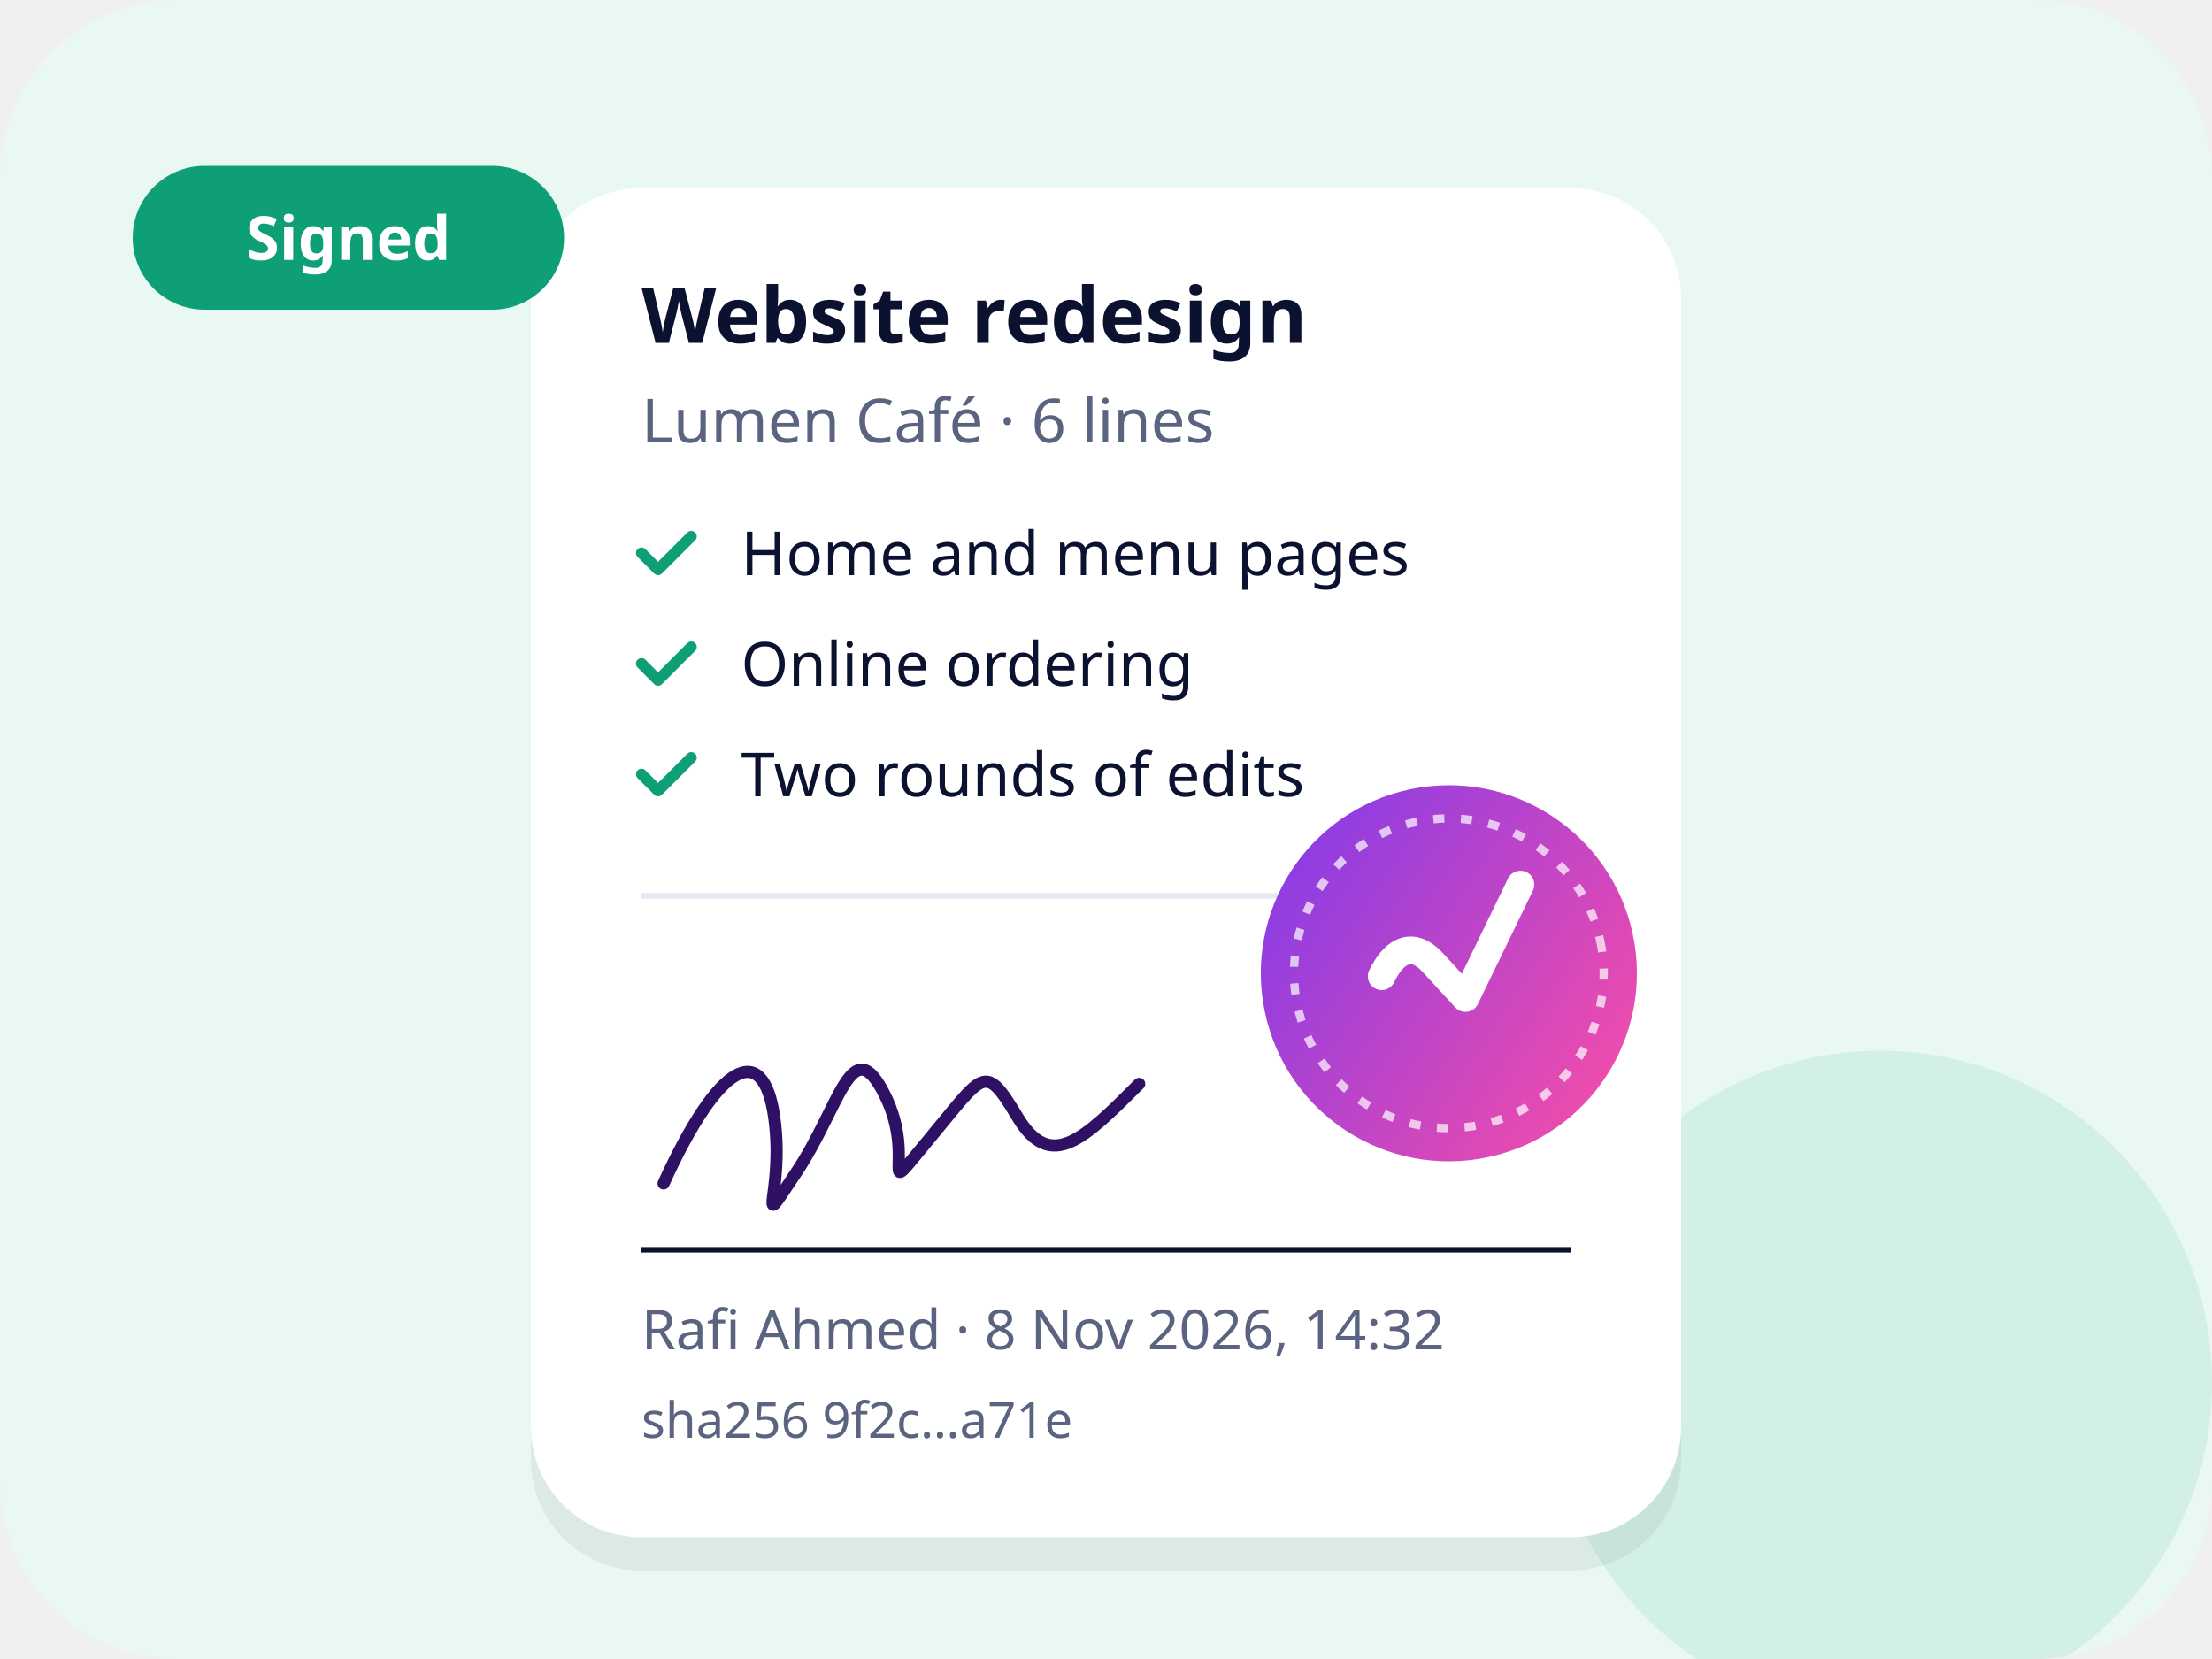
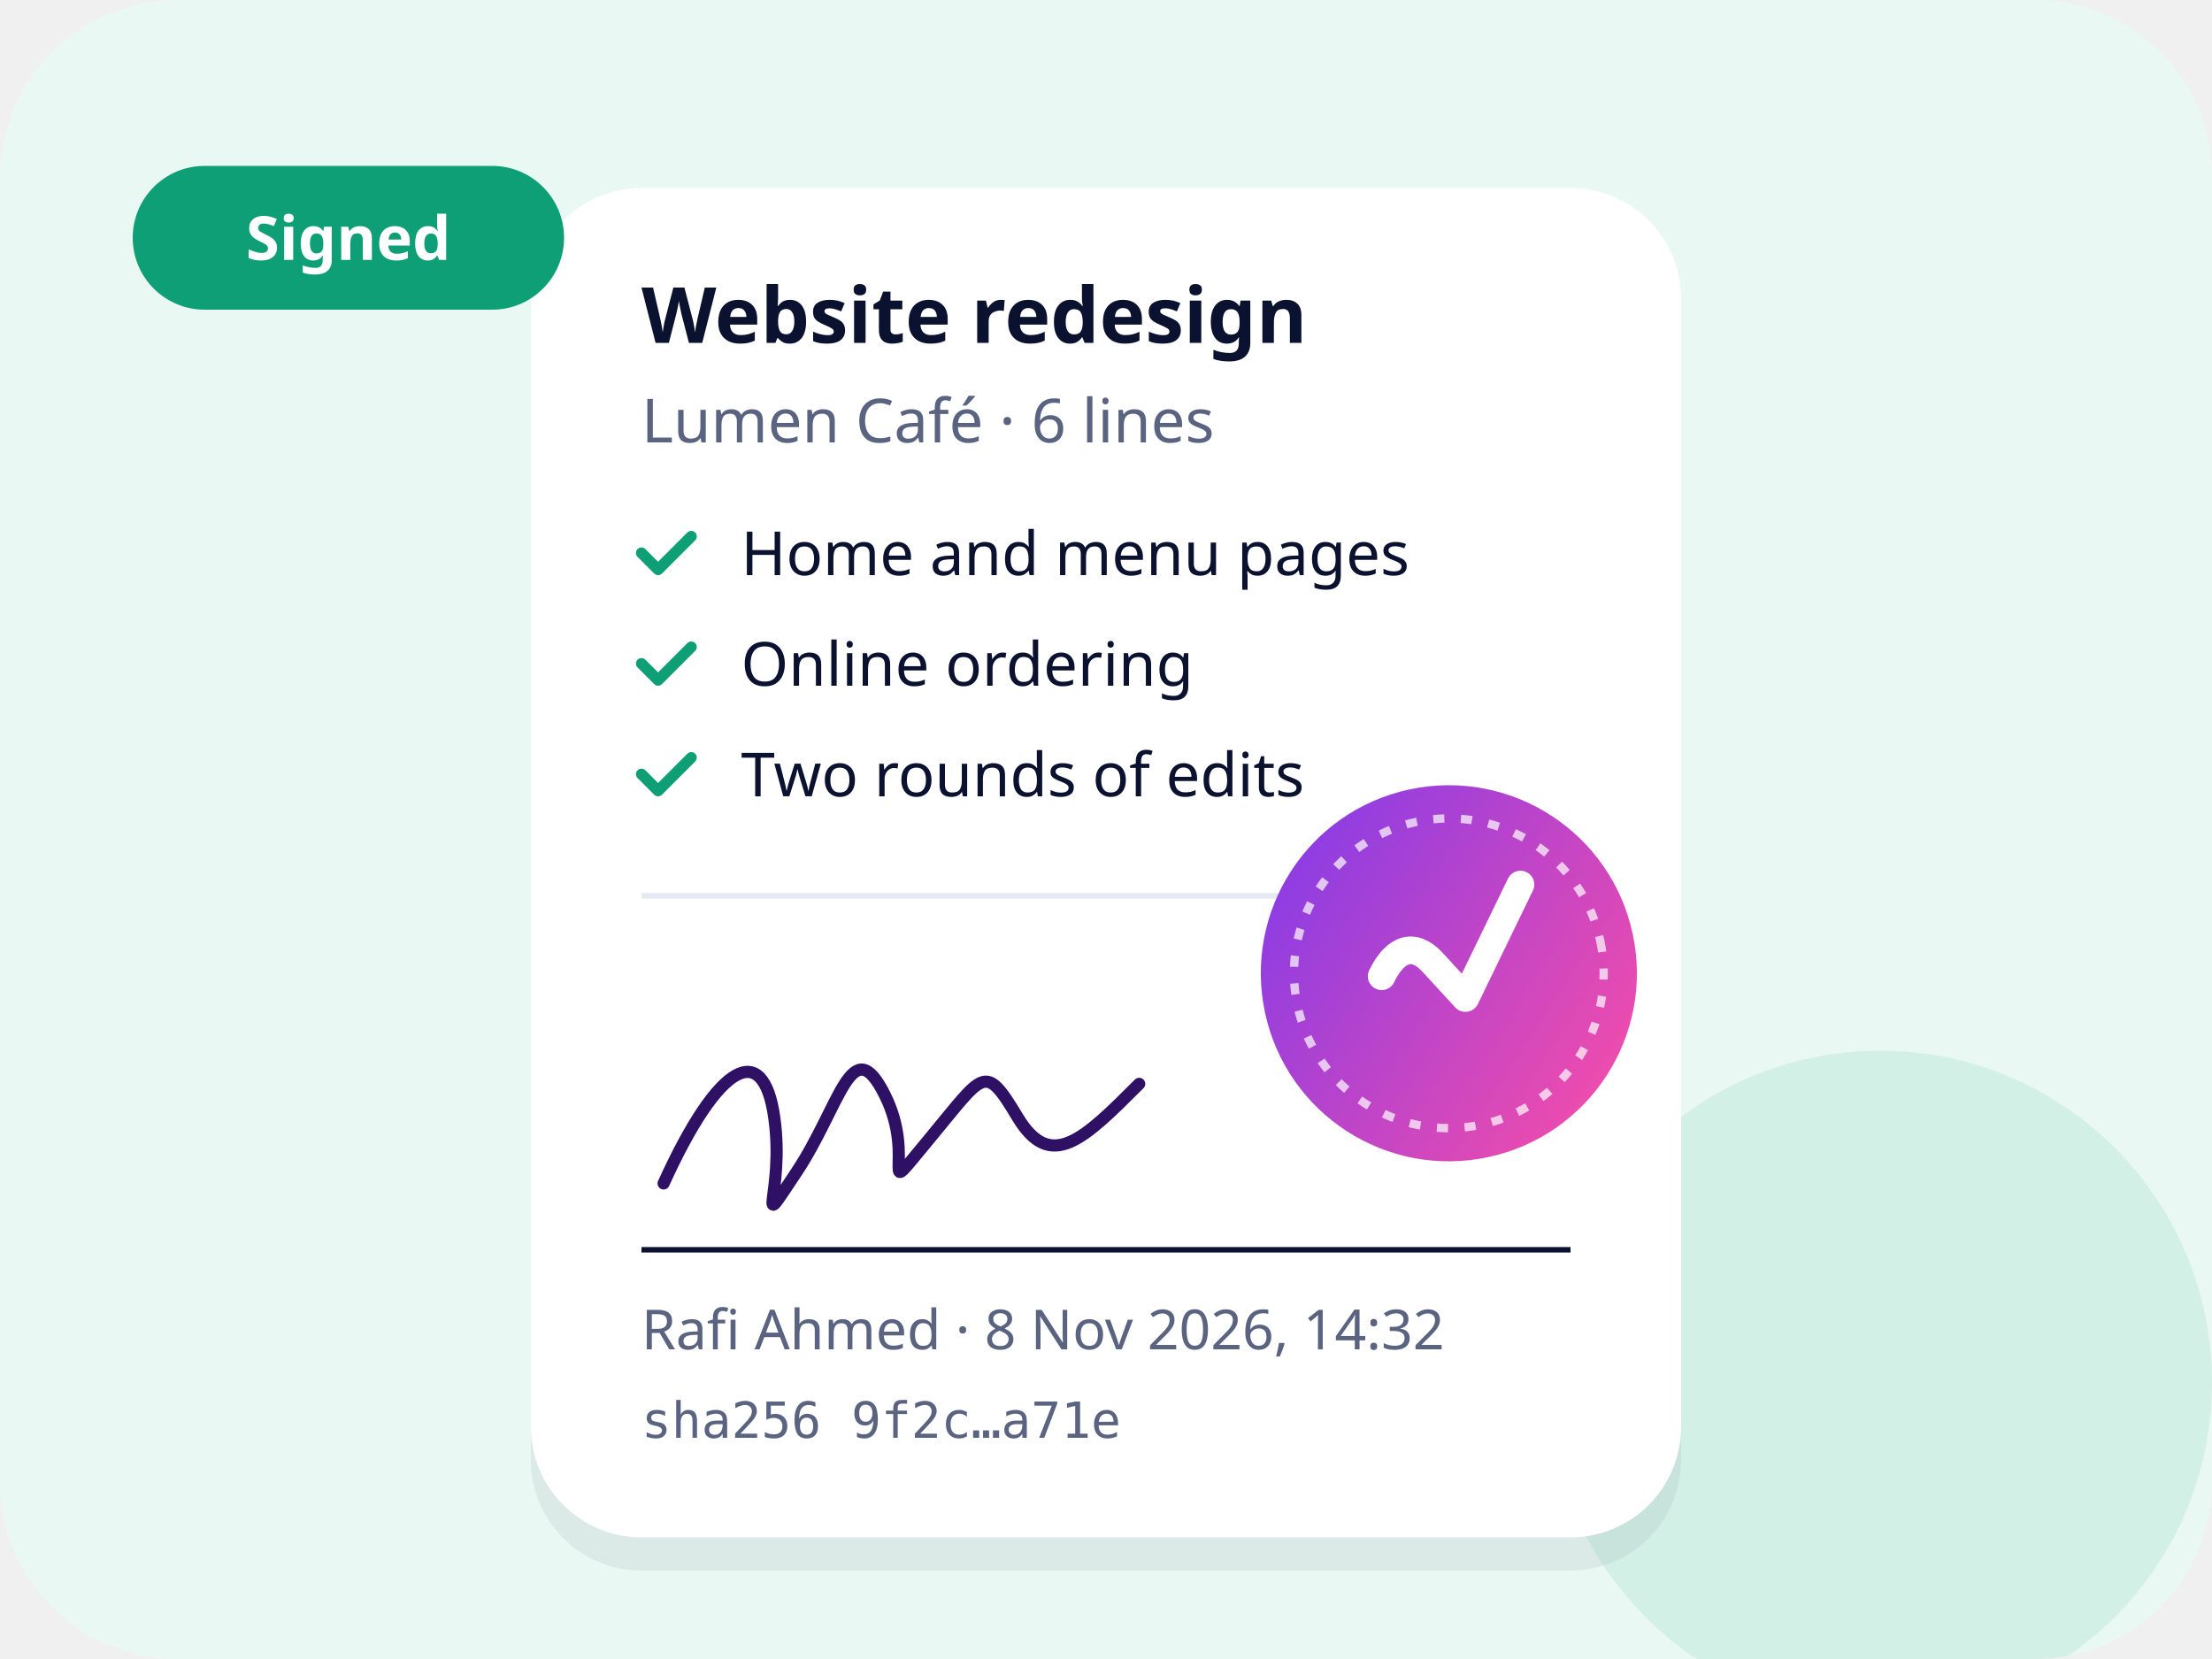
<svg xmlns="http://www.w3.org/2000/svg" viewBox="0 0 400 300" role="img" aria-label="A scope signed by the client, with the SignedScope seal">
  <defs>
    <linearGradient id="sg-signed" x1="0" y1="0" x2="1" y2="1">
      <stop offset="0" stop-color="#7C3AED" />
      <stop offset="1" stop-color="#FF4FA3" />
    </linearGradient>
  </defs>
  <clipPath id="clip-signed">
    <rect width="400" height="300" rx="32" />
  </clipPath>
  <g clip-path="url(#clip-signed)">
    <rect width="400" height="300" rx="32" fill="#E9F8F2" />
    <circle cx="340" cy="250" r="60" fill="#0E9F76" opacity=".10" />
    <rect x="96" y="34" width="208" height="244" rx="20" fill="#0B1230" opacity=".06" transform="translate(0 6)" />
    <rect x="96" y="34" width="208" height="244" rx="20" fill="#fff" />
-     <text x="116" y="62" font-family="Plus Jakarta Sans" font-weight="800" font-size="14" fill="#0B1230">Website redesign</text>
-     <text x="116" y="80" font-family="Plus Jakarta Sans" font-size="11" fill="#5A6480">Lumen Café · 6 lines</text>
-     <g font-family="Plus Jakarta Sans" font-size="11" fill="#0B1230">
+     <text x="116" y="62" font-family="Plus Jakarta Sans, system-ui, sans-serif" font-weight="800" font-size="14" fill="#0B1230">Website redesign</text>
+     <text x="116" y="80" font-family="Plus Jakarta Sans, system-ui, sans-serif" font-size="11" fill="#5A6480">Lumen Café · 6 lines</text>
+     <g font-family="Plus Jakarta Sans, system-ui, sans-serif" font-size="11" fill="#0B1230">
      <path d="M116 100l3 3 6-6M116 120l3 3 6-6M116 140l3 3 6-6" fill="none" stroke="#0E9F76" stroke-width="2" stroke-linecap="round" stroke-linejoin="round" />
      <text x="134" y="104">Home and menu pages</text>
      <text x="134" y="124">Online ordering</text>
      <text x="134" y="144">Two rounds of edits</text>
    </g>
    <path d="M116 162h168" stroke="#E3E8F2" />
    <path d="M120 214c10-22 18-26 20-12s-4 22 4 10 10-26 16-14-2 20 8 8 10-14 16-4 12 4 22-6" fill="none" stroke="#2E1065" stroke-width="2.2" stroke-linecap="round" stroke-linejoin="round" />
    <path d="M116 226h168" stroke="#0B1230" stroke-width="1" />
-     <text x="116" y="244" font-family="Plus Jakarta Sans" font-size="10" fill="#5A6480">Rafi Ahmed · 8 Nov 2026, 14:32</text>
-     <text x="116" y="260" font-family="JetBrains Mono" font-size="9" fill="#5A6480">sha256 9f2c…a71e</text>
+     <text x="116" y="244" font-family="Plus Jakarta Sans, system-ui, sans-serif" font-size="10" fill="#5A6480">Rafi Ahmed · 8 Nov 2026, 14:32</text>
+     <text x="116" y="260" font-family="JetBrains Mono, ui-monospace, monospace" font-size="9" fill="#5A6480">sha256 9f2c…a71e</text>
    <g transform="translate(262 176) rotate(-12)">
      <circle r="34" fill="url(#sg-signed)" />
      <circle r="28" fill="none" stroke="#fff" stroke-width="1.5" stroke-dasharray="2 3" opacity=".7" />
      <path d="M-12 -2c3.5-4.5 7-4.8 9.5-.6L2 5 16-13" fill="none" stroke="#fff" stroke-width="5" stroke-linecap="round" stroke-linejoin="round" />
    </g>
    <rect x="24" y="30" width="78" height="26" rx="13" fill="#0E9F76" />
-     <text x="63" y="47" text-anchor="middle" font-family="Plus Jakarta Sans" font-weight="700" font-size="11" fill="#fff">Signed</text>
+     <text x="63" y="47" text-anchor="middle" font-family="Plus Jakarta Sans, system-ui, sans-serif" font-weight="700" font-size="11" fill="#fff">Signed</text>
  </g>
</svg>
